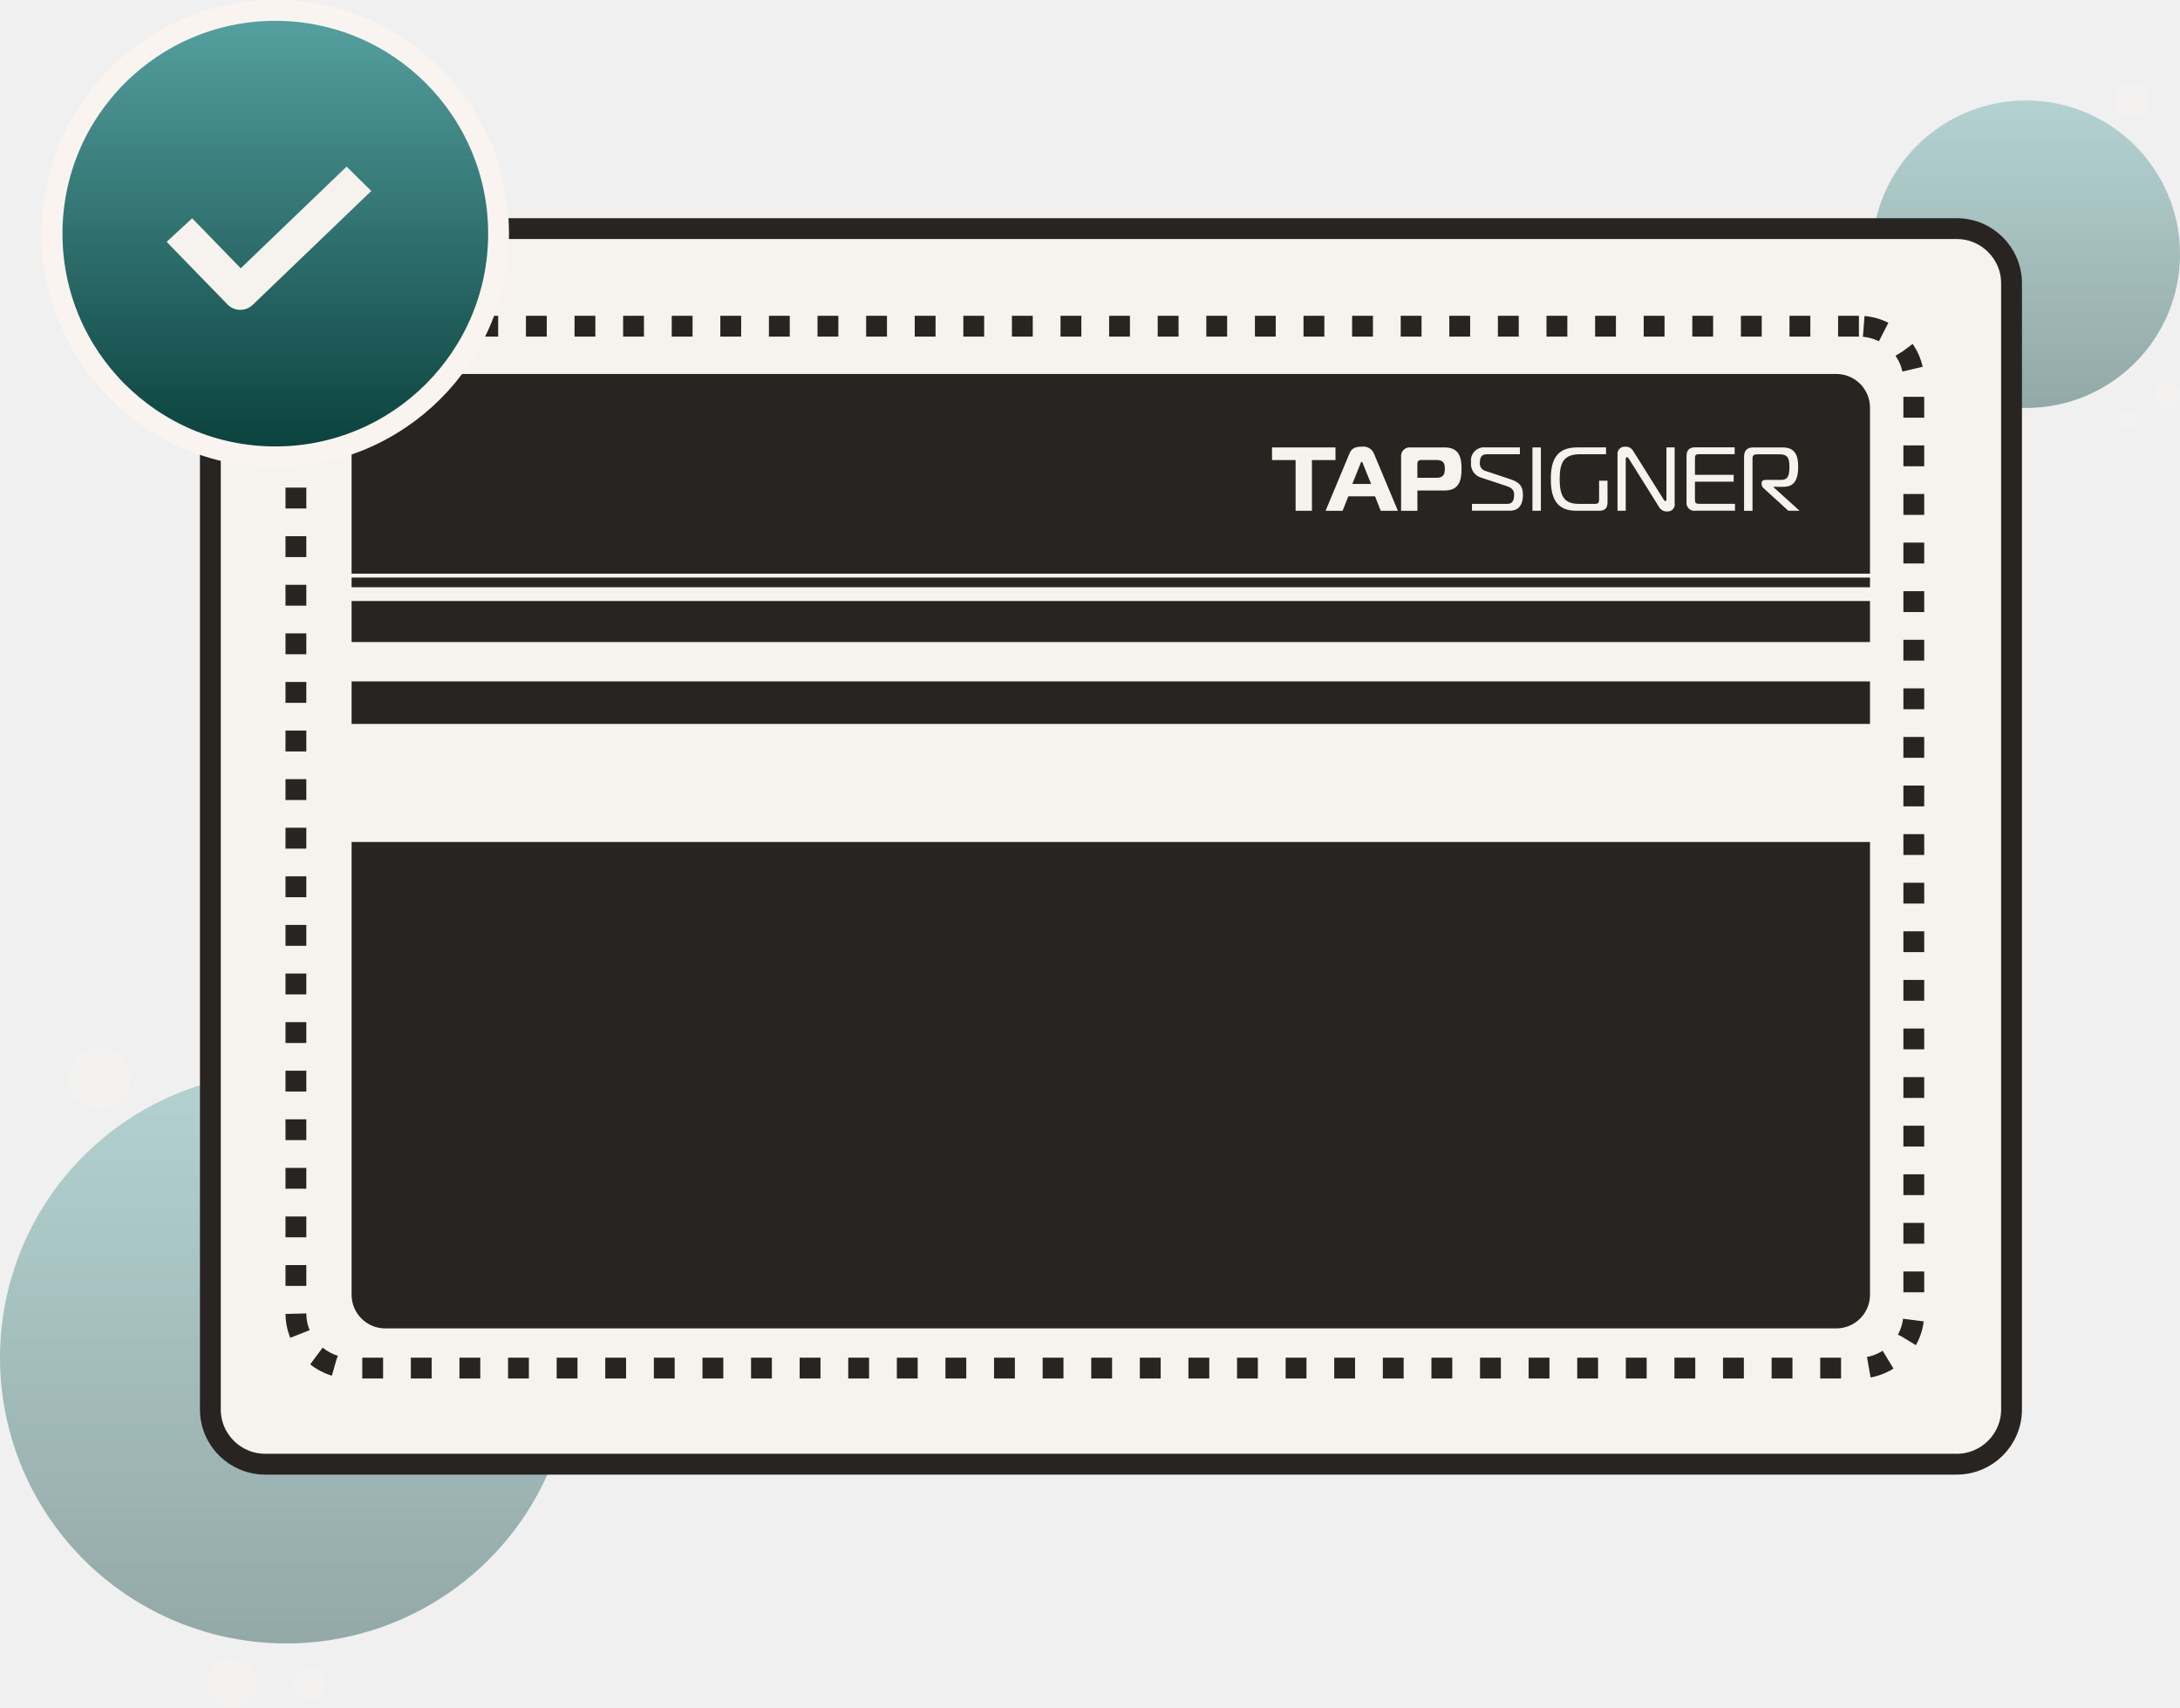
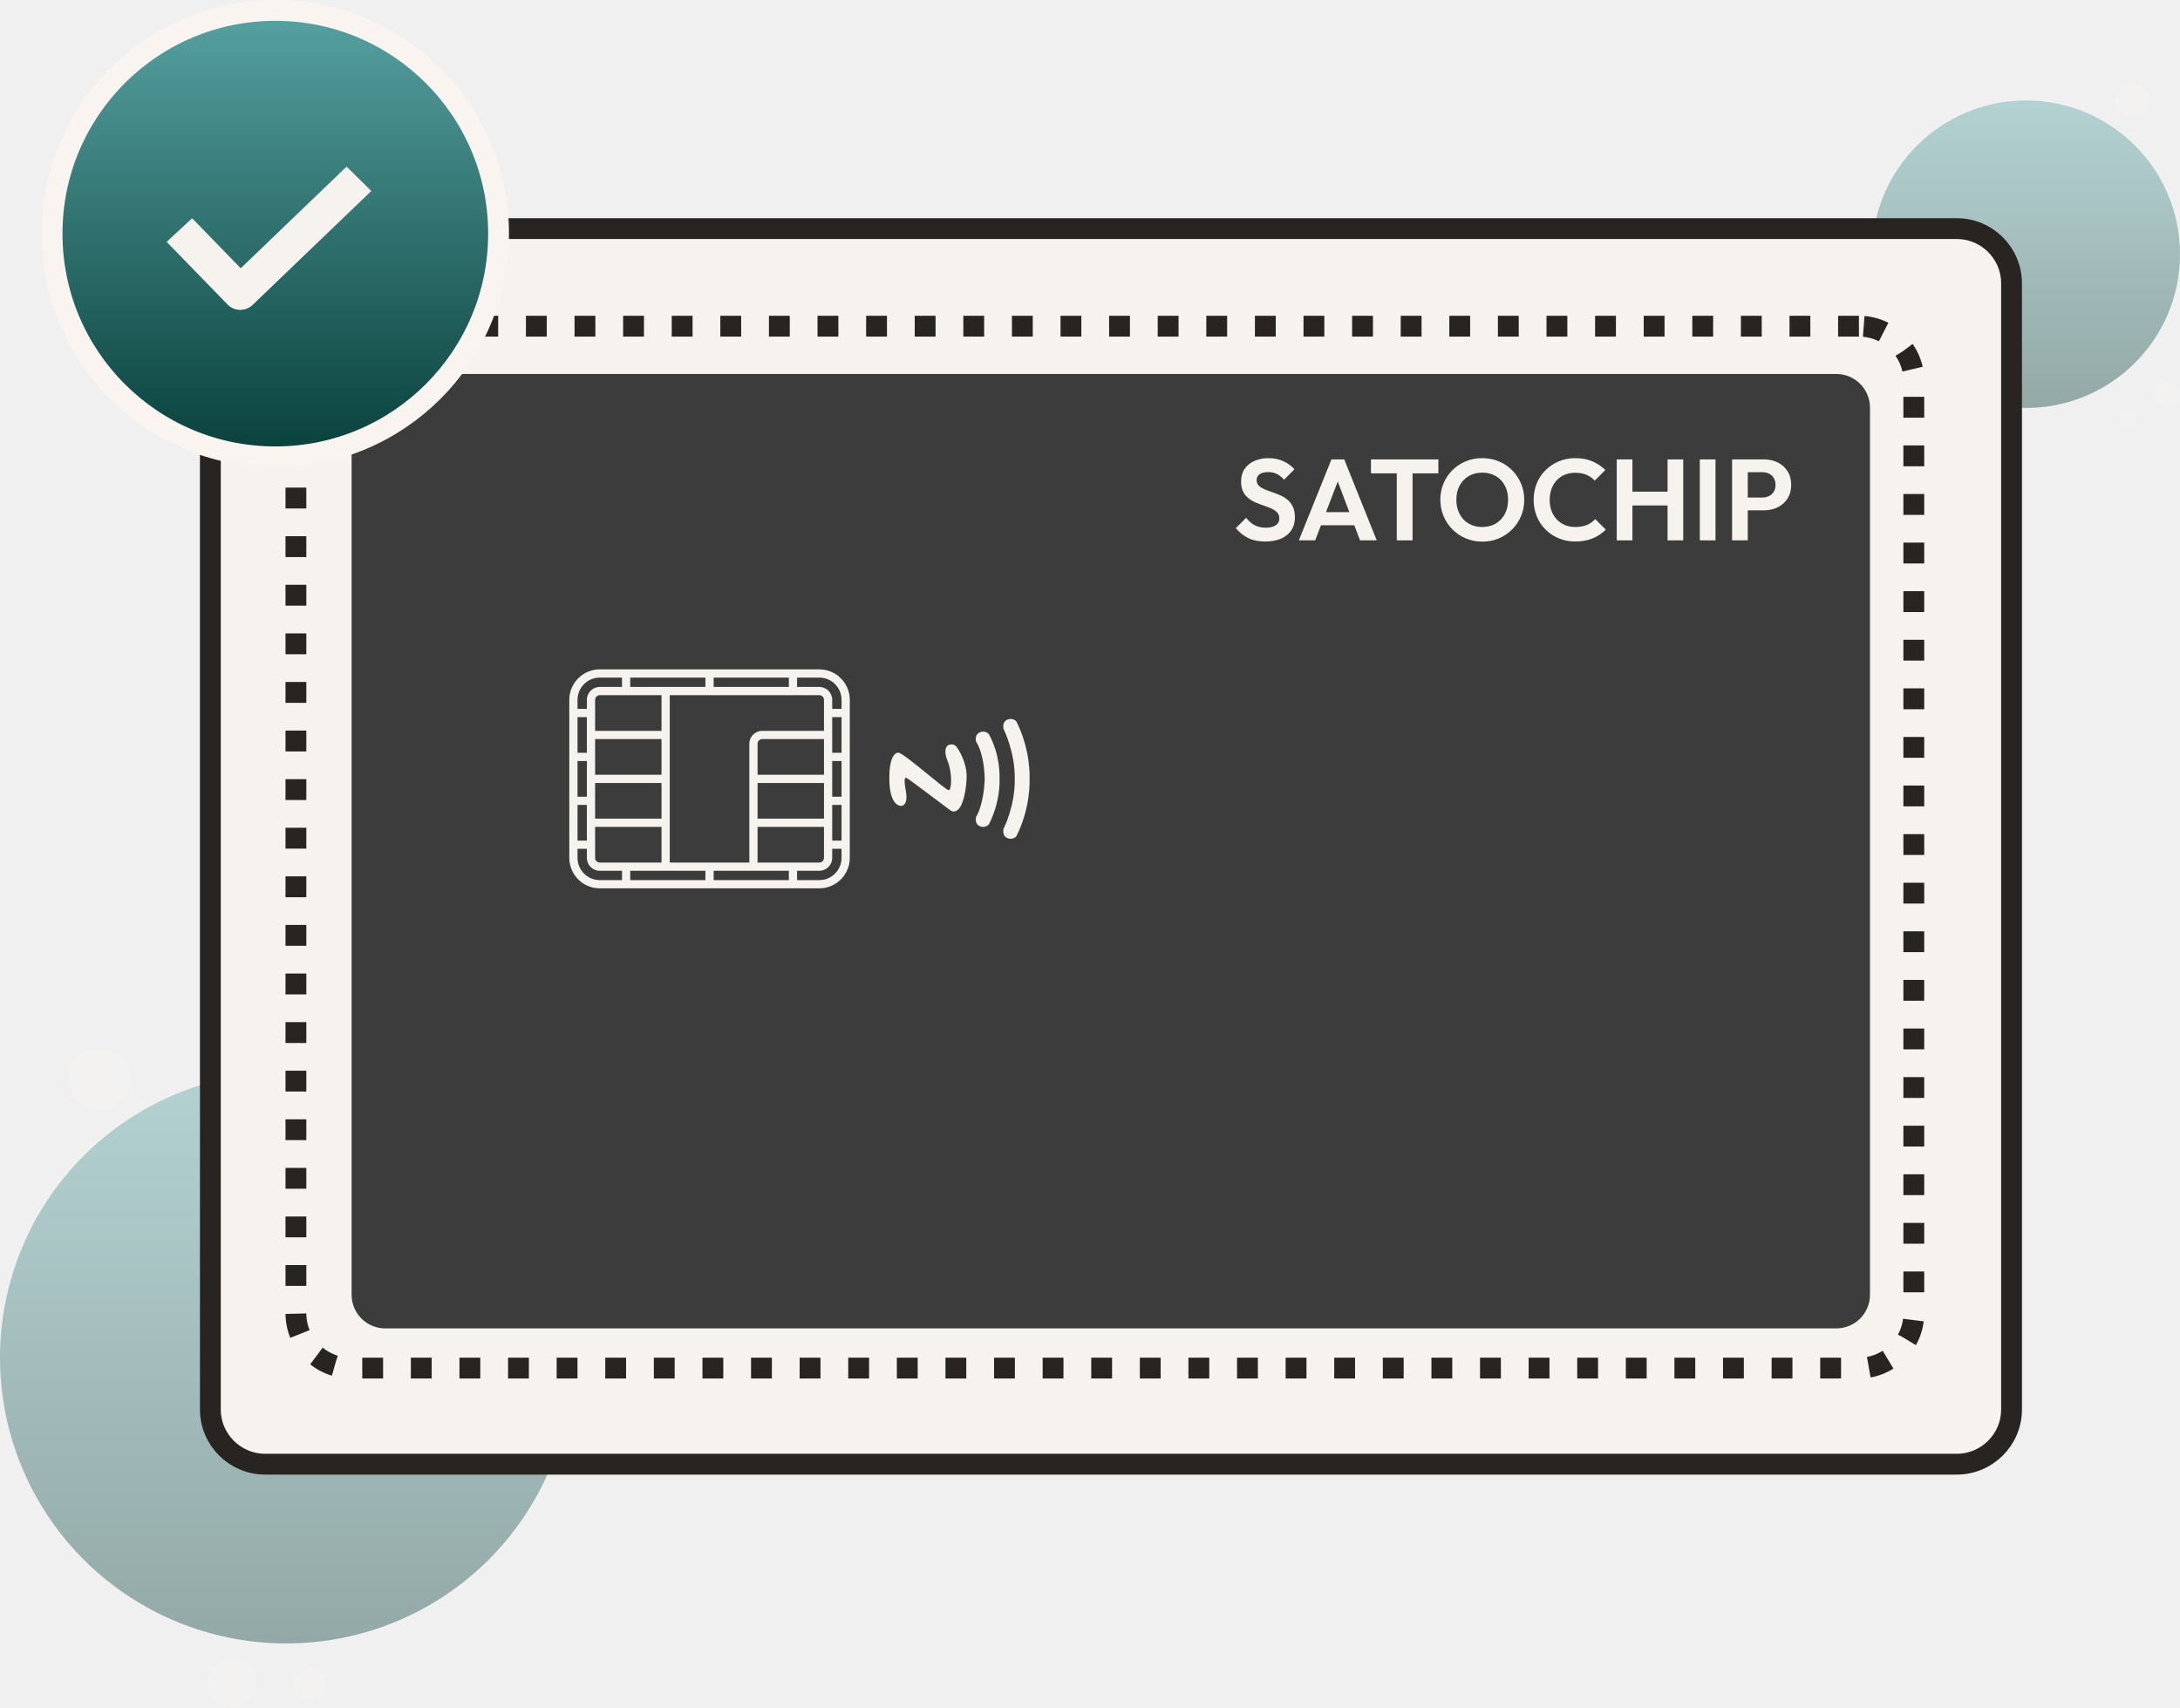
<svg xmlns="http://www.w3.org/2000/svg" width="157" height="123" viewBox="0 0 157 123" fill="none">
-   <path opacity="0.4" d="M20.613 77.213C24.691 77.213 28.676 78.42 32.066 80.682C35.456 82.943 38.098 86.158 39.658 89.918C41.218 93.679 41.626 97.818 40.831 101.81C40.035 105.803 38.072 109.47 35.19 112.348C32.307 115.227 28.634 117.187 24.635 117.981C20.636 118.775 16.492 118.368 12.725 116.81C8.958 115.252 5.739 112.614 3.474 109.229C1.209 105.845 0 101.865 0 97.795C0 92.336 2.172 87.101 6.038 83.241C9.903 79.381 15.146 77.213 20.613 77.213Z" fill="url(#paint0_linear_1644_6518)" />
-   <path opacity="0.4" d="M16.685 123C17.034 123 17.376 122.896 17.666 122.703C17.957 122.509 18.183 122.233 18.317 121.911C18.451 121.589 18.486 121.234 18.418 120.892C18.349 120.549 18.181 120.235 17.934 119.988C17.687 119.742 17.372 119.574 17.029 119.506C16.687 119.438 16.331 119.472 16.009 119.606C15.686 119.739 15.41 119.966 15.216 120.256C15.022 120.546 14.918 120.887 14.918 121.236C14.918 121.704 15.104 122.152 15.435 122.483C15.767 122.814 16.216 123 16.685 123Z" fill="#F9F4F0" />
-   <path opacity="0.4" d="M22.303 122.523C22.542 122.523 22.776 122.453 22.975 122.32C23.174 122.187 23.329 121.998 23.42 121.777C23.511 121.556 23.535 121.313 23.488 121.079C23.441 120.845 23.325 120.63 23.155 120.461C22.986 120.292 22.77 120.178 22.535 120.132C22.3 120.086 22.057 120.111 21.836 120.203C21.615 120.295 21.427 120.451 21.295 120.65C21.163 120.849 21.093 121.083 21.094 121.322C21.095 121.641 21.223 121.947 21.45 122.172C21.676 122.397 21.983 122.523 22.303 122.523Z" fill="#F9F4F0" />
-   <path opacity="0.4" d="M7.145 79.945C7.588 79.945 8.021 79.814 8.39 79.568C8.758 79.323 9.045 78.974 9.214 78.565C9.384 78.156 9.428 77.707 9.342 77.273C9.255 76.84 9.042 76.441 8.729 76.129C8.416 75.816 8.017 75.603 7.582 75.517C7.148 75.43 6.698 75.475 6.289 75.644C5.879 75.813 5.53 76.1 5.284 76.467C5.038 76.835 4.906 77.267 4.906 77.709C4.906 78.302 5.142 78.871 5.562 79.29C5.982 79.71 6.552 79.945 7.145 79.945Z" fill="#F9F4F0" />
-   <path opacity="0.4" d="M145.908 29.385C152.034 29.385 157.001 24.427 157.001 18.31C157.001 12.194 152.034 7.235 145.908 7.235C139.782 7.235 134.816 12.194 134.816 18.31C134.816 24.427 139.782 29.385 145.908 29.385Z" fill="url(#paint1_linear_1644_6518)" />
-   <path opacity="0.4" d="M156.05 27.486C156.238 27.486 156.422 27.542 156.578 27.646C156.734 27.75 156.856 27.899 156.928 28.072C157 28.245 157.019 28.436 156.982 28.62C156.945 28.804 156.855 28.974 156.722 29.106C156.589 29.239 156.42 29.329 156.235 29.366C156.051 29.402 155.86 29.384 155.686 29.312C155.513 29.24 155.364 29.119 155.26 28.962C155.155 28.806 155.1 28.623 155.1 28.435C155.1 28.184 155.2 27.942 155.378 27.764C155.556 27.586 155.798 27.486 156.05 27.486Z" fill="#F9F4F0" />
-   <path opacity="0.4" d="M153.885 30.329C153.854 30.454 153.787 30.566 153.692 30.653C153.596 30.739 153.477 30.795 153.35 30.814C153.223 30.833 153.093 30.814 152.976 30.759C152.86 30.705 152.762 30.617 152.696 30.506C152.63 30.396 152.598 30.269 152.604 30.14C152.61 30.012 152.654 29.888 152.731 29.785C152.807 29.682 152.913 29.603 153.034 29.56C153.155 29.517 153.286 29.51 153.411 29.541C153.579 29.583 153.723 29.689 153.812 29.837C153.901 29.985 153.927 30.162 153.885 30.329Z" fill="#F9F4F0" />
-   <path opacity="0.4" d="M153.535 8.414C153.296 8.414 153.062 8.343 152.863 8.211C152.665 8.078 152.51 7.89 152.418 7.669C152.327 7.448 152.303 7.206 152.349 6.972C152.396 6.737 152.511 6.522 152.68 6.354C152.849 6.185 153.065 6.07 153.299 6.023C153.534 5.977 153.777 6.001 153.998 6.092C154.219 6.183 154.407 6.338 154.54 6.536C154.673 6.735 154.744 6.968 154.744 7.207C154.744 7.527 154.617 7.834 154.39 8.061C154.163 8.287 153.856 8.414 153.535 8.414Z" fill="#F9F4F0" />
-   <path d="M140.916 15.77H19.103C16.535 15.77 14.453 17.848 14.453 20.412V101.518C14.453 104.082 16.535 106.161 19.103 106.161H140.916C143.484 106.161 145.566 104.082 145.566 101.518V20.412C145.566 17.848 143.484 15.77 140.916 15.77Z" fill="#F6F2ED" />
-   <path d="M140.916 16.466H19.102C16.92 16.466 15.15 18.233 15.15 20.412V101.518C15.15 103.698 16.92 105.464 19.102 105.464H140.916C143.099 105.464 144.868 103.698 144.868 101.518V20.412C144.868 18.233 143.099 16.466 140.916 16.466Z" stroke="#272421" stroke-width="1.5" />
-   <path d="M132.253 95.825H27.742C27.063 95.824 26.412 95.554 25.932 95.074C25.452 94.595 25.181 93.945 25.18 93.267V29.353C25.181 28.675 25.452 28.025 25.932 27.546C26.412 27.067 27.063 26.797 27.742 26.795H132.253C132.932 26.797 133.583 27.067 134.063 27.546C134.543 28.025 134.814 28.675 134.815 29.353V93.267C134.814 93.945 134.543 94.595 134.063 95.074C133.583 95.554 132.932 95.824 132.253 95.825Z" fill="#272421" stroke="#F6F2ED" stroke-width="0.283" stroke-miterlimit="10" />
-   <mask id="mask0_1644_6518" style="mask-type:luminance" maskUnits="userSpaceOnUse" x="25" y="26" width="110" height="70">
-     <path d="M132.253 95.825H27.742C27.063 95.824 26.412 95.554 25.932 95.074C25.452 94.595 25.181 93.945 25.18 93.267V29.353C25.181 28.675 25.452 28.025 25.932 27.546C26.412 27.067 27.063 26.797 27.742 26.795H132.253C132.932 26.797 133.583 27.067 134.063 27.546C134.543 28.025 134.814 28.675 134.815 29.353V93.267C134.814 93.945 134.543 94.595 134.063 95.074C133.583 95.554 132.932 95.824 132.253 95.825Z" fill="white" />
-   </mask>
-   <g mask="url(#mask0_1644_6518)">
-     <path d="M-1.516 41.461H143.668" stroke="#F6F2ED" stroke-width="0.283" stroke-miterlimit="10" />
+   <g clip-path="url(#clip0_3_249)">
+     <path opacity="0.4" d="M20.613 77.213C24.691 77.213 28.676 78.42 32.066 80.682C35.456 82.943 38.098 86.158 39.658 89.918C41.218 93.679 41.626 97.818 40.831 101.81C40.035 105.803 38.072 109.47 35.19 112.348C32.307 115.227 28.634 117.187 24.635 117.981C20.636 118.775 16.492 118.368 12.725 116.81C8.958 115.252 5.739 112.614 3.474 109.229C1.209 105.845 0 101.865 0 97.795C0 92.336 2.172 87.101 6.038 83.241C9.903 79.381 15.146 77.213 20.613 77.213Z" fill="url(#paint0_linear_3_249)" />
+     <path opacity="0.4" d="M16.685 123C17.034 123 17.376 122.896 17.666 122.703C17.957 122.509 18.183 122.233 18.317 121.911C18.451 121.589 18.486 121.234 18.418 120.892C18.349 120.549 18.181 120.235 17.934 119.988C17.687 119.742 17.372 119.574 17.029 119.506C16.687 119.438 16.331 119.472 16.009 119.606C15.686 119.739 15.41 119.966 15.216 120.256C15.022 120.546 14.918 120.887 14.918 121.236C14.918 121.704 15.104 122.152 15.435 122.483C15.767 122.814 16.216 123 16.685 123Z" fill="#F9F4F0" />
+     <path opacity="0.4" d="M22.303 122.523C22.542 122.523 22.776 122.453 22.975 122.32C23.174 122.187 23.329 121.998 23.42 121.777C23.511 121.556 23.535 121.313 23.488 121.079C23.441 120.845 23.325 120.63 23.155 120.461C22.986 120.292 22.77 120.178 22.535 120.132C22.3 120.086 22.057 120.111 21.836 120.203C21.615 120.295 21.427 120.451 21.295 120.65C21.163 120.849 21.093 121.083 21.094 121.322C21.095 121.641 21.223 121.947 21.45 122.172C21.676 122.397 21.983 122.523 22.303 122.523Z" fill="#F9F4F0" />
+     <path opacity="0.4" d="M7.145 79.945C7.588 79.945 8.021 79.814 8.39 79.568C8.758 79.323 9.045 78.974 9.214 78.565C9.384 78.156 9.428 77.707 9.342 77.273C9.255 76.84 9.042 76.441 8.729 76.129C8.416 75.816 8.017 75.603 7.582 75.517C7.148 75.43 6.698 75.475 6.289 75.644C5.879 75.813 5.53 76.1 5.284 76.467C5.038 76.835 4.906 77.267 4.906 77.709C4.906 78.302 5.142 78.871 5.562 79.29C5.982 79.71 6.552 79.945 7.145 79.945Z" fill="#F9F4F0" />
+     <path opacity="0.4" d="M145.908 29.385C152.034 29.385 157.001 24.427 157.001 18.31C157.001 12.194 152.034 7.235 145.908 7.235C139.782 7.235 134.816 12.194 134.816 18.31C134.816 24.427 139.782 29.385 145.908 29.385Z" fill="url(#paint1_linear_3_249)" />
+     <path opacity="0.4" d="M156.05 27.486C156.238 27.486 156.422 27.542 156.578 27.646C156.734 27.75 156.856 27.899 156.928 28.072C157 28.245 157.019 28.436 156.982 28.62C156.945 28.804 156.855 28.974 156.722 29.106C156.589 29.239 156.42 29.329 156.235 29.366C156.051 29.402 155.86 29.384 155.686 29.312C155.513 29.24 155.364 29.119 155.26 28.962C155.155 28.806 155.1 28.623 155.1 28.435C155.1 28.184 155.2 27.942 155.378 27.764C155.556 27.586 155.798 27.486 156.05 27.486Z" fill="#F9F4F0" />
+     <path opacity="0.4" d="M153.885 30.329C153.854 30.454 153.787 30.566 153.692 30.653C153.596 30.739 153.477 30.795 153.35 30.814C153.223 30.833 153.093 30.814 152.976 30.759C152.86 30.705 152.762 30.617 152.696 30.506C152.63 30.396 152.598 30.269 152.604 30.14C152.61 30.012 152.654 29.888 152.731 29.785C152.807 29.682 152.913 29.603 153.034 29.56C153.155 29.517 153.286 29.51 153.411 29.541C153.579 29.583 153.723 29.689 153.812 29.837C153.901 29.985 153.927 30.162 153.885 30.329Z" fill="#F9F4F0" />
+     <path opacity="0.4" d="M153.535 8.414C153.296 8.414 153.062 8.343 152.863 8.211C152.665 8.078 152.51 7.89 152.418 7.669C152.327 7.448 152.303 7.206 152.349 6.972C152.396 6.737 152.511 6.522 152.68 6.354C152.849 6.185 153.065 6.07 153.299 6.023C153.534 5.977 153.777 6.001 153.998 6.092C154.219 6.183 154.407 6.338 154.54 6.536C154.673 6.735 154.744 6.968 154.744 7.207C154.744 7.527 154.617 7.834 154.39 8.061C154.163 8.287 153.856 8.414 153.535 8.414Z" fill="#F9F4F0" />
+     <path d="M140.916 15.77H19.103C16.535 15.77 14.453 17.848 14.453 20.412V101.518C14.453 104.082 16.535 106.161 19.103 106.161H140.916C143.484 106.161 145.566 104.082 145.566 101.518V20.412C145.566 17.848 143.484 15.77 140.916 15.77Z" fill="#F6F2ED" />
+     <path d="M140.916 16.466H19.102C16.92 16.466 15.15 18.233 15.15 20.412V101.518C15.15 103.698 16.92 105.464 19.102 105.464H140.916C143.099 105.464 144.868 103.698 144.868 101.518V20.412C144.868 18.233 143.099 16.466 140.916 16.466Z" stroke="#272421" stroke-width="1.5" />
+     <path d="M132.253 95.825H27.742C27.063 95.824 26.412 95.554 25.932 95.074C25.452 94.595 25.181 93.945 25.18 93.267V29.353C25.181 28.675 25.452 28.025 25.932 27.546C26.412 27.067 27.063 26.797 27.742 26.795H132.253C132.932 26.797 133.583 27.067 134.063 27.546C134.543 28.025 134.814 28.675 134.815 29.353V93.267C134.814 93.945 134.543 94.595 134.063 95.074C133.583 95.554 132.932 95.824 132.253 95.825Z" fill="#3C3C3C" stroke="#F6F2ED" stroke-width="0.283" stroke-miterlimit="10" />
+     <path d="M133.877 23.495H25.263C23.08 23.495 21.311 25.262 21.311 27.441V94.594C21.311 96.774 23.08 98.54 25.263 98.54H133.877C136.06 98.54 137.829 96.774 137.829 94.594V27.441C137.829 25.262 136.06 23.495 133.877 23.495Z" stroke="#272421" stroke-width="1.5" stroke-dasharray="1.5 2" />
+     <path d="M19.828 0.75H19.828C10.948 0.75 3.75 7.948 3.75 16.828C3.75 25.707 10.948 32.906 19.828 32.906H19.828C28.708 32.906 35.906 25.707 35.906 16.828C35.906 7.948 28.708 0.75 19.828 0.75Z" fill="url(#paint2_linear_3_249)" />
+     <path d="M19.828 0.75H19.828C10.948 0.75 3.75 7.948 3.75 16.828C3.75 25.707 10.948 32.906 19.828 32.906H19.828C28.708 32.906 35.906 25.707 35.906 16.828C35.906 7.948 28.708 0.75 19.828 0.75Z" stroke="#F9F4F0" stroke-width="1.5" />
+     <path d="M24.961 12L17.338 19.323L13.838 15.723L12 17.42L16.387 21.933C16.503 22.052 16.642 22.148 16.796 22.214C16.95 22.28 17.116 22.315 17.284 22.318H17.305C17.638 22.318 17.957 22.19 18.193 21.963L26.74 13.757L24.961 12Z" fill="#F6F2ED" />
+     <g clip-path="url(#clip1_3_249)">
+       <path d="M59.006 48.214H43.194C41.984 48.214 41 49.198 41 50.408V61.792C41 63.002 41.984 63.986 43.194 63.986H59.006C60.216 63.986 61.2 63.002 61.2 61.792V50.408C61.2 49.198 60.216 48.214 59.006 48.214ZM59.342 55.803H54.559V53.57C54.559 53.385 54.71 53.234 54.895 53.234H59.342V55.803ZM54.559 56.397H59.342V58.966H54.559V56.397ZM59.935 54.815H60.607V57.385H59.935V54.815ZM59.935 54.222V51.653H60.607V54.222H59.935ZM59.342 52.641H54.895C54.383 52.641 53.966 53.058 53.966 53.57V62.128H48.234V50.072H59.006C59.191 50.072 59.342 50.222 59.342 50.408V52.641ZM47.641 55.803H42.858V53.234H47.641V55.803ZM42.265 57.385H41.593V54.815H42.265V57.385ZM42.858 56.397H47.641V58.966H42.858V56.397ZM51.397 49.479V48.807H56.812V49.479H51.397ZM50.803 49.479H45.388V48.807H50.803V49.479ZM47.641 50.072V52.641H42.858V50.408C42.858 50.222 43.009 50.072 43.194 50.072H47.641ZM42.265 54.222H41.593V51.653H42.265V54.222ZM41.593 57.978H42.265V60.547H41.593V57.978ZM42.858 59.559H47.641V62.128H43.194C43.009 62.128 42.858 61.978 42.858 61.792V59.559ZM50.803 62.721V63.393H45.388V62.721H50.803ZM51.397 62.721H56.812V63.393H51.397V62.721ZM54.559 62.128V59.559H59.342V61.792C59.342 61.978 59.191 62.128 59.006 62.128H54.559ZM59.935 57.978H60.607V60.547H59.935V57.978ZM60.607 50.408V51.06H59.935V50.408C59.935 49.895 59.518 49.479 59.006 49.479H57.405V48.807H59.006C59.889 48.807 60.607 49.525 60.607 50.408ZM43.194 48.807H44.795V49.479H43.194C42.682 49.479 42.265 49.895 42.265 50.408V51.06H41.593V50.408C41.593 49.525 42.311 48.807 43.194 48.807ZM41.593 61.792V61.14H42.265V61.792C42.265 62.305 42.682 62.721 43.194 62.721H44.795V63.393H43.194C42.311 63.393 41.593 62.675 41.593 61.792ZM59.006 63.393H57.405V62.721H59.006C59.518 62.721 59.935 62.305 59.935 61.792V61.14H60.607V61.792C60.607 62.675 59.889 63.393 59.006 63.393Z" fill="#F6F2ED" />
+     </g>
+     <path d="M68.307 53.666C68.307 53.666 68.642 53.514 68.855 53.757C69.067 54 69.615 54.943 69.615 55.886C69.615 56.828 69.372 57.832 69.128 58.166C68.885 58.501 68.642 58.501 68.459 58.379C68.277 58.258 65.449 56.099 65.297 56.038C65.145 55.977 65.084 56.129 65.236 56.95C65.388 57.771 65.145 58.014 64.932 58.045C64.719 58.075 64.08 57.893 64.05 56.19C64.02 54.487 64.476 54.213 64.689 54.213C65.088 54.213 68.126 56.955 68.338 56.92C68.52 56.889 68.611 55.734 68.246 54.821C67.851 53.834 68.307 53.666 68.307 53.666ZM73.196 51.963C74.217 53.991 74.155 55.909 74.147 56.112C74.155 56.288 74.217 58.209 73.196 60.237C73.196 60.237 72.93 60.541 72.534 60.359C72.139 60.176 72.276 59.69 72.276 59.69C72.276 59.69 73.103 58.092 73.082 56.129L73.082 56.099C73.103 54.136 72.276 52.51 72.276 52.51C72.276 52.51 72.139 52.024 72.534 51.841C72.93 51.659 73.196 51.963 73.196 51.963ZM71.215 52.875C72.048 54.396 71.991 55.909 71.983 56.112C71.991 56.288 72.048 57.741 71.216 59.384C71.216 59.384 70.95 59.688 70.554 59.506C70.159 59.323 70.296 58.837 70.296 58.837C70.296 58.837 70.831 58.075 70.918 56.129L70.918 56.099C70.862 54.152 70.295 53.422 70.295 53.422C70.295 53.422 70.158 52.936 70.553 52.754C70.948 52.571 71.215 52.875 71.215 52.875Z" fill="#F6F2ED" />
+     <path d="M92.713 35.986C92.55 35.853 92.371 35.745 92.174 35.663C91.978 35.58 91.781 35.505 91.585 35.438C91.389 35.372 91.209 35.303 91.046 35.231C90.882 35.159 90.751 35.073 90.651 34.974C90.551 34.874 90.501 34.744 90.501 34.584C90.501 34.396 90.576 34.252 90.726 34.153C90.875 34.053 91.08 34.003 91.34 34.003C91.567 34.003 91.77 34.048 91.95 34.136C92.13 34.225 92.305 34.363 92.477 34.551L93.224 33.805C93.019 33.567 92.756 33.373 92.435 33.224C92.114 33.075 91.754 33.001 91.356 33.001C90.979 33.001 90.642 33.067 90.343 33.2C90.045 33.332 89.809 33.523 89.638 33.772C89.467 34.021 89.381 34.323 89.381 34.676C89.381 34.974 89.431 35.222 89.53 35.418C89.63 35.614 89.761 35.775 89.924 35.899C90.087 36.023 90.267 36.127 90.463 36.21C90.66 36.293 90.856 36.367 91.052 36.43C91.249 36.493 91.429 36.564 91.592 36.641C91.755 36.719 91.887 36.813 91.987 36.923C92.087 37.034 92.136 37.178 92.136 37.355C92.136 37.559 92.049 37.719 91.875 37.836C91.701 37.952 91.467 38.01 91.174 38.01C90.847 38.01 90.571 37.948 90.344 37.823C90.117 37.698 89.918 37.523 89.747 37.296L89 38.042C89.271 38.363 89.574 38.603 89.909 38.763C90.243 38.924 90.646 39.004 91.116 39.004C91.78 39.004 92.303 38.849 92.684 38.54C93.066 38.23 93.257 37.805 93.257 37.263C93.257 36.959 93.207 36.703 93.108 36.496C93.008 36.288 92.877 36.118 92.713 35.986Z" fill="#F6F2ED" />
+     <path d="M95.888 33.091L93.54 38.921H94.718L95.135 37.834H97.536L97.947 38.921H99.15L96.81 33.091H95.888ZM95.496 36.89L96.343 34.681L97.178 36.89H95.496Z" fill="#F6F2ED" />
+     <path d="M98.734 34.095H100.593V38.922H101.73V34.095H103.589V33.091H98.734V34.095Z" fill="#F6F2ED" />
+     <path d="M108.897 33.866C108.623 33.593 108.303 33.38 107.938 33.228C107.573 33.077 107.174 33 106.743 33C106.317 33 105.921 33.076 105.556 33.228C105.191 33.38 104.872 33.593 104.598 33.866C104.324 34.14 104.112 34.459 103.959 34.821C103.807 35.182 103.731 35.574 103.731 35.994C103.731 36.414 103.808 36.808 103.963 37.176C104.118 37.544 104.332 37.864 104.606 38.138C104.88 38.412 105.201 38.626 105.569 38.781C105.937 38.935 106.334 39.013 106.76 39.013C107.186 39.013 107.58 38.935 107.943 38.781C108.305 38.626 108.623 38.412 108.897 38.138C109.171 37.864 109.385 37.545 109.54 37.18C109.695 36.816 109.772 36.423 109.772 36.003C109.772 35.583 109.695 35.19 109.54 34.825C109.384 34.46 109.17 34.14 108.897 33.866ZM108.374 37.022C108.216 37.315 107.999 37.545 107.722 37.711C107.445 37.876 107.119 37.959 106.743 37.959C106.472 37.959 106.221 37.913 105.992 37.819C105.762 37.725 105.566 37.592 105.403 37.42C105.239 37.249 105.112 37.041 105.021 36.799C104.93 36.555 104.884 36.287 104.884 35.994C104.884 35.607 104.963 35.267 105.121 34.974C105.278 34.681 105.497 34.453 105.776 34.29C106.055 34.127 106.378 34.045 106.743 34.045C107.025 34.045 107.279 34.092 107.507 34.186C107.733 34.28 107.93 34.414 108.096 34.588C108.262 34.762 108.389 34.968 108.478 35.206C108.566 35.443 108.61 35.706 108.61 35.994C108.61 36.386 108.531 36.729 108.374 37.022Z" fill="#F6F2ED" />
+     <path d="M114.29 37.81C114.055 37.91 113.775 37.959 113.448 37.959C113.177 37.959 112.929 37.913 112.705 37.819C112.48 37.725 112.286 37.59 112.119 37.416C111.953 37.242 111.826 37.036 111.738 36.799C111.649 36.561 111.605 36.295 111.605 36.002C111.605 35.715 111.649 35.45 111.738 35.211C111.826 34.97 111.953 34.763 112.119 34.589C112.285 34.415 112.48 34.282 112.705 34.191C112.929 34.099 113.176 34.054 113.448 34.054C113.758 34.054 114.029 34.103 114.261 34.203C114.494 34.303 114.689 34.441 114.85 34.618L115.614 33.854C115.343 33.589 115.03 33.38 114.676 33.228C114.322 33.077 113.912 33 113.448 33C113.016 33 112.619 33.078 112.257 33.232C111.894 33.387 111.576 33.6 111.303 33.871C111.029 34.142 110.818 34.46 110.672 34.825C110.525 35.19 110.451 35.582 110.451 36.003C110.451 36.423 110.525 36.816 110.672 37.18C110.818 37.545 111.029 37.865 111.303 38.138C111.576 38.412 111.896 38.624 112.261 38.777C112.626 38.928 113.021 39.004 113.447 39.004C113.923 39.004 114.341 38.93 114.7 38.781C115.06 38.631 115.375 38.421 115.646 38.15L114.883 37.387C114.723 37.569 114.525 37.711 114.29 37.81Z" fill="#F6F2ED" />
+     <path d="M120.095 35.414H117.564V33.091H116.435V38.922H117.564V36.408H120.095V38.922H121.224V33.091H120.095V35.414Z" fill="#F6F2ED" />
+     <path d="M123.547 33.091H122.418V38.921H123.547V33.091Z" fill="#F6F2ED" />
+     <path d="M128.742 33.95C128.571 33.676 128.337 33.465 128.041 33.315C127.746 33.166 127.412 33.091 127.041 33.091H125.871H125.572H124.742V38.921H125.871V36.757H127.041C127.412 36.757 127.745 36.682 128.041 36.532C128.337 36.383 128.571 36.172 128.742 35.898C128.914 35.624 129 35.3 129 34.924C128.999 34.548 128.914 34.223 128.742 33.95ZM127.746 35.417C127.663 35.553 127.55 35.657 127.406 35.728C127.262 35.8 127.102 35.836 126.925 35.836H125.871V34.012H126.925C127.102 34.012 127.262 34.048 127.406 34.12C127.55 34.192 127.663 34.297 127.746 34.435C127.829 34.574 127.871 34.736 127.871 34.924C127.871 35.118 127.829 35.282 127.746 35.417Z" fill="#F6F2ED" />
  </g>
-   <mask id="mask1_1644_6518" style="mask-type:luminance" maskUnits="userSpaceOnUse" x="25" y="26" width="110" height="70">
-     <path d="M132.253 95.825H27.742C27.063 95.824 26.412 95.554 25.932 95.074C25.452 94.595 25.181 93.945 25.18 93.267V29.353C25.181 28.675 25.452 28.025 25.932 27.546C26.412 27.067 27.063 26.797 27.742 26.795H132.253C132.932 26.797 133.583 27.067 134.063 27.546C134.543 28.025 134.814 28.675 134.815 29.353V93.267C134.814 93.945 134.543 94.595 134.063 95.074C133.583 95.554 132.932 95.824 132.253 95.825Z" fill="white" />
-   </mask>
-   <g mask="url(#mask1_1644_6518)">
-     <path d="M-1.516 42.795H143.668" stroke="#F6F2ED" stroke-width="0.992" stroke-miterlimit="10" />
-   </g>
-   <mask id="mask2_1644_6518" style="mask-type:luminance" maskUnits="userSpaceOnUse" x="25" y="26" width="110" height="70">
-     <path d="M132.253 95.825H27.742C27.063 95.824 26.412 95.554 25.932 95.074C25.452 94.595 25.181 93.945 25.18 93.267V29.353C25.181 28.675 25.452 28.025 25.932 27.546C26.412 27.067 27.063 26.797 27.742 26.795H132.253C132.932 26.797 133.583 27.067 134.063 27.546C134.543 28.025 134.814 28.675 134.815 29.353V93.267C134.814 93.945 134.543 94.595 134.063 95.074C133.583 95.554 132.932 95.824 132.253 95.825Z" fill="white" />
-   </mask>
-   <g mask="url(#mask2_1644_6518)">
-     <path d="M-1.516 47.663H143.668" stroke="#F6F2ED" stroke-width="2.835" />
-   </g>
-   <mask id="mask3_1644_6518" style="mask-type:luminance" maskUnits="userSpaceOnUse" x="25" y="26" width="110" height="70">
-     <path d="M132.253 95.825H27.742C27.063 95.824 26.412 95.554 25.932 95.074C25.452 94.595 25.181 93.945 25.18 93.267V29.353C25.181 28.675 25.452 28.025 25.932 27.546C26.412 27.067 27.063 26.797 27.742 26.795H132.253C132.932 26.797 133.583 27.067 134.063 27.546C134.543 28.025 134.814 28.675 134.815 29.353V93.267C134.814 93.945 134.543 94.595 134.063 95.074C133.583 95.554 132.932 95.824 132.253 95.825Z" fill="white" />
-   </mask>
-   <g mask="url(#mask3_1644_6518)">
-     <path d="M-1.516 56.395H143.668" stroke="#F6F2ED" stroke-width="8.504" stroke-miterlimit="10" />
-   </g>
-   <path d="M93.307 36.79V33.139H91.609V32.227H96.18V33.139H94.483V36.79H93.307Z" fill="#F6F2ED" />
-   <path d="M97.168 32.708C97.318 32.349 97.509 32.173 98.07 32.173C98.258 32.145 98.45 32.183 98.613 32.281C98.776 32.378 98.9 32.529 98.964 32.708L100.675 36.793H99.44L99.029 35.751H97.103L96.692 36.793H95.465L97.168 32.708ZM97.392 34.859H98.744L98.162 33.412C98.135 33.341 98.115 33.268 98.069 33.268C98.022 33.268 97.998 33.338 97.971 33.412L97.392 34.859Z" fill="#F6F2ED" />
-   <path d="M100.904 36.79V32.931C100.891 32.837 100.9 32.74 100.93 32.65C100.96 32.56 101.01 32.477 101.077 32.41C101.144 32.342 101.225 32.29 101.315 32.258C101.405 32.227 101.501 32.216 101.595 32.227H104.024C105.036 32.227 105.259 32.86 105.259 33.773C105.259 34.686 105.036 35.332 104.024 35.332H102.079V36.793H100.904V36.79ZM103.415 34.416C103.905 34.416 104.055 34.231 104.055 33.766C104.055 33.302 103.905 33.133 103.415 33.133H102.384C102.155 33.133 102.077 33.212 102.077 33.44V34.412L103.415 34.416Z" fill="#F6F2ED" />
-   <path d="M106.008 36.294H108.561C108.907 36.294 109.044 36.052 109.044 35.655C109.044 35.413 108.992 35.172 108.536 35.022L106.727 34.422C106.479 34.364 106.262 34.218 106.117 34.009C105.972 33.801 105.91 33.546 105.943 33.294C105.923 33.152 105.935 33.007 105.98 32.87C106.025 32.733 106.1 32.608 106.201 32.504C106.301 32.401 106.424 32.322 106.56 32.274C106.696 32.225 106.841 32.209 106.985 32.225H109.46V32.72H107.096C106.75 32.72 106.579 32.883 106.579 33.306C106.559 33.446 106.592 33.587 106.671 33.703C106.751 33.819 106.872 33.901 107.01 33.931L108.735 34.504C109.342 34.706 109.681 34.934 109.681 35.651C109.681 36.27 109.44 36.786 108.735 36.786H106.008V36.294Z" fill="#F6F2ED" />
-   <path d="M110.365 36.79V32.227H110.972V36.79H110.365Z" fill="#F6F2ED" />
-   <path d="M115.771 36.197C115.771 36.62 115.562 36.789 115.17 36.789H113.51C112.028 36.789 111.688 35.779 111.688 34.507C111.688 33.235 112.028 32.225 113.595 32.225H115.665V32.719H113.798C112.656 32.719 112.324 33.268 112.324 34.507C112.324 35.745 112.656 36.294 113.708 36.294H114.864C115.093 36.294 115.164 36.215 115.164 35.988V34.625H115.771V36.197Z" fill="#F6F2ED" />
-   <path d="M120.611 36.268C120.62 36.343 120.613 36.42 120.589 36.492C120.565 36.564 120.525 36.63 120.472 36.685C120.42 36.74 120.355 36.782 120.284 36.809C120.213 36.836 120.137 36.847 120.061 36.841C119.937 36.846 119.814 36.815 119.707 36.751C119.6 36.688 119.515 36.594 119.46 36.482L117.306 33.041C117.259 32.962 117.221 32.929 117.176 32.929C117.149 32.929 117.083 32.956 117.083 33.059V36.789H116.489V32.715C116.485 32.641 116.496 32.567 116.522 32.498C116.549 32.429 116.59 32.367 116.643 32.316C116.696 32.264 116.76 32.225 116.83 32.201C116.899 32.176 116.974 32.167 117.047 32.174C117.167 32.167 117.286 32.195 117.39 32.254C117.494 32.312 117.579 32.4 117.635 32.506L119.809 35.974C119.842 36.026 119.869 36.086 119.934 36.086C119.999 36.086 120.013 36.015 120.013 35.974V32.223H120.606V36.268H120.611Z" fill="#F6F2ED" />
-   <path d="M122.099 36.79C122.012 36.802 121.922 36.793 121.838 36.764C121.755 36.736 121.679 36.688 121.617 36.625C121.555 36.562 121.508 36.485 121.481 36.401C121.454 36.317 121.446 36.227 121.46 36.14V32.871C121.46 32.381 121.701 32.221 122.099 32.221H124.926V32.716H122.366C122.111 32.716 122.067 32.794 122.067 33.022V34.201H124.857V34.696H122.067V35.975C122.067 36.204 122.112 36.288 122.366 36.288H124.951V36.783H122.099V36.79Z" fill="#F6F2ED" />
-   <path d="M125.605 32.916C125.605 32.427 125.847 32.227 126.278 32.227H128.394C129.238 32.227 129.505 32.761 129.505 33.609C129.505 34.484 129.257 35.062 128.466 35.062H127.728V35.095L129.603 36.79H128.792L127.038 35.188C126.992 35.153 126.953 35.11 126.924 35.061C126.895 35.011 126.876 34.956 126.868 34.9V34.796C126.868 34.659 126.966 34.567 127.147 34.567H128.263C128.821 34.567 128.87 34.163 128.87 33.608C128.87 33.054 128.777 32.722 128.166 32.722H126.539C126.33 32.722 126.213 32.787 126.213 33.035V36.792H125.605V32.916Z" fill="#F6F2ED" />
-   <path d="M133.877 23.495H25.263C23.08 23.495 21.311 25.262 21.311 27.441V94.594C21.311 96.774 23.08 98.54 25.263 98.54H133.877C136.06 98.54 137.829 96.774 137.829 94.594V27.441C137.829 25.262 136.06 23.495 133.877 23.495Z" stroke="#272421" stroke-width="1.5" stroke-dasharray="1.5 2" />
-   <rect x="3.75" y="0.75" width="32.156" height="32.156" rx="16.078" fill="url(#paint2_linear_1644_6518)" />
-   <rect x="3.75" y="0.75" width="32.156" height="32.156" rx="16.078" stroke="#F9F4F0" stroke-width="1.5" />
-   <path d="M24.961 12L17.338 19.323L13.838 15.723L12 17.42L16.387 21.933C16.503 22.052 16.642 22.148 16.796 22.214C16.95 22.28 17.116 22.315 17.284 22.318H17.305C17.638 22.318 17.957 22.19 18.193 21.963L26.74 13.757L24.961 12Z" fill="#F6F2ED" />
  <defs>
-     <linearGradient id="paint0_linear_1644_6518" x1="20.613" y1="77.213" x2="20.613" y2="118.377" gradientUnits="userSpaceOnUse">
+     <linearGradient id="paint0_linear_3_249" x1="20.613" y1="77.213" x2="20.613" y2="118.377" gradientUnits="userSpaceOnUse">
      <stop stop-color="#58A4A4" />
      <stop offset="1" stop-color="#073E39" />
    </linearGradient>
-     <linearGradient id="paint1_linear_1644_6518" x1="145.908" y1="7.235" x2="145.908" y2="29.385" gradientUnits="userSpaceOnUse">
+     <linearGradient id="paint1_linear_3_249" x1="145.908" y1="7.235" x2="145.908" y2="29.385" gradientUnits="userSpaceOnUse">
      <stop stop-color="#58A4A4" />
      <stop offset="1" stop-color="#073E39" />
    </linearGradient>
-     <linearGradient id="paint2_linear_1644_6518" x1="19.828" y1="0" x2="19.828" y2="33.656" gradientUnits="userSpaceOnUse">
+     <linearGradient id="paint2_linear_3_249" x1="19.828" y1="1.69334e-08" x2="19.828" y2="33.656" gradientUnits="userSpaceOnUse">
      <stop stop-color="#58A4A4" />
      <stop offset="1" stop-color="#073E39" />
    </linearGradient>
+     <clipPath id="clip0_3_249">
+       <rect width="157" height="123" fill="white" />
+     </clipPath>
+     <clipPath id="clip1_3_249">
+       <rect width="20.2" height="20.2" fill="white" transform="translate(41 46)" />
+     </clipPath>
  </defs>
</svg>
